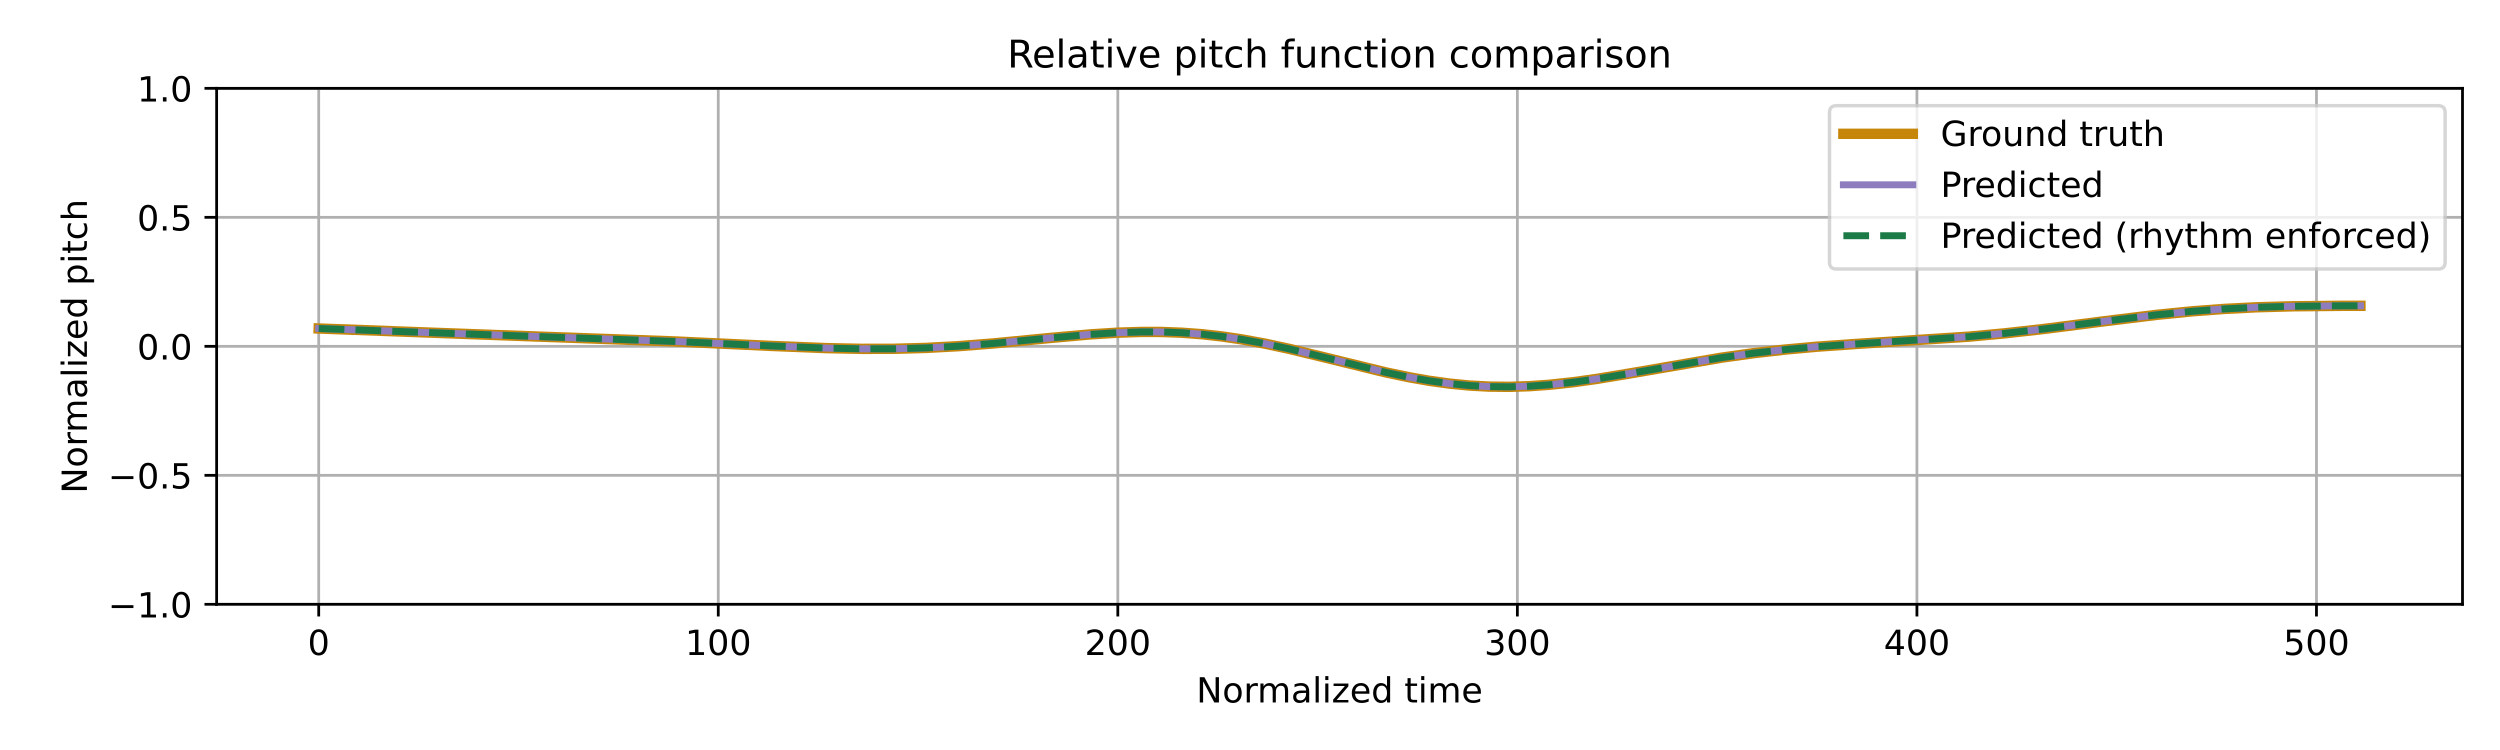
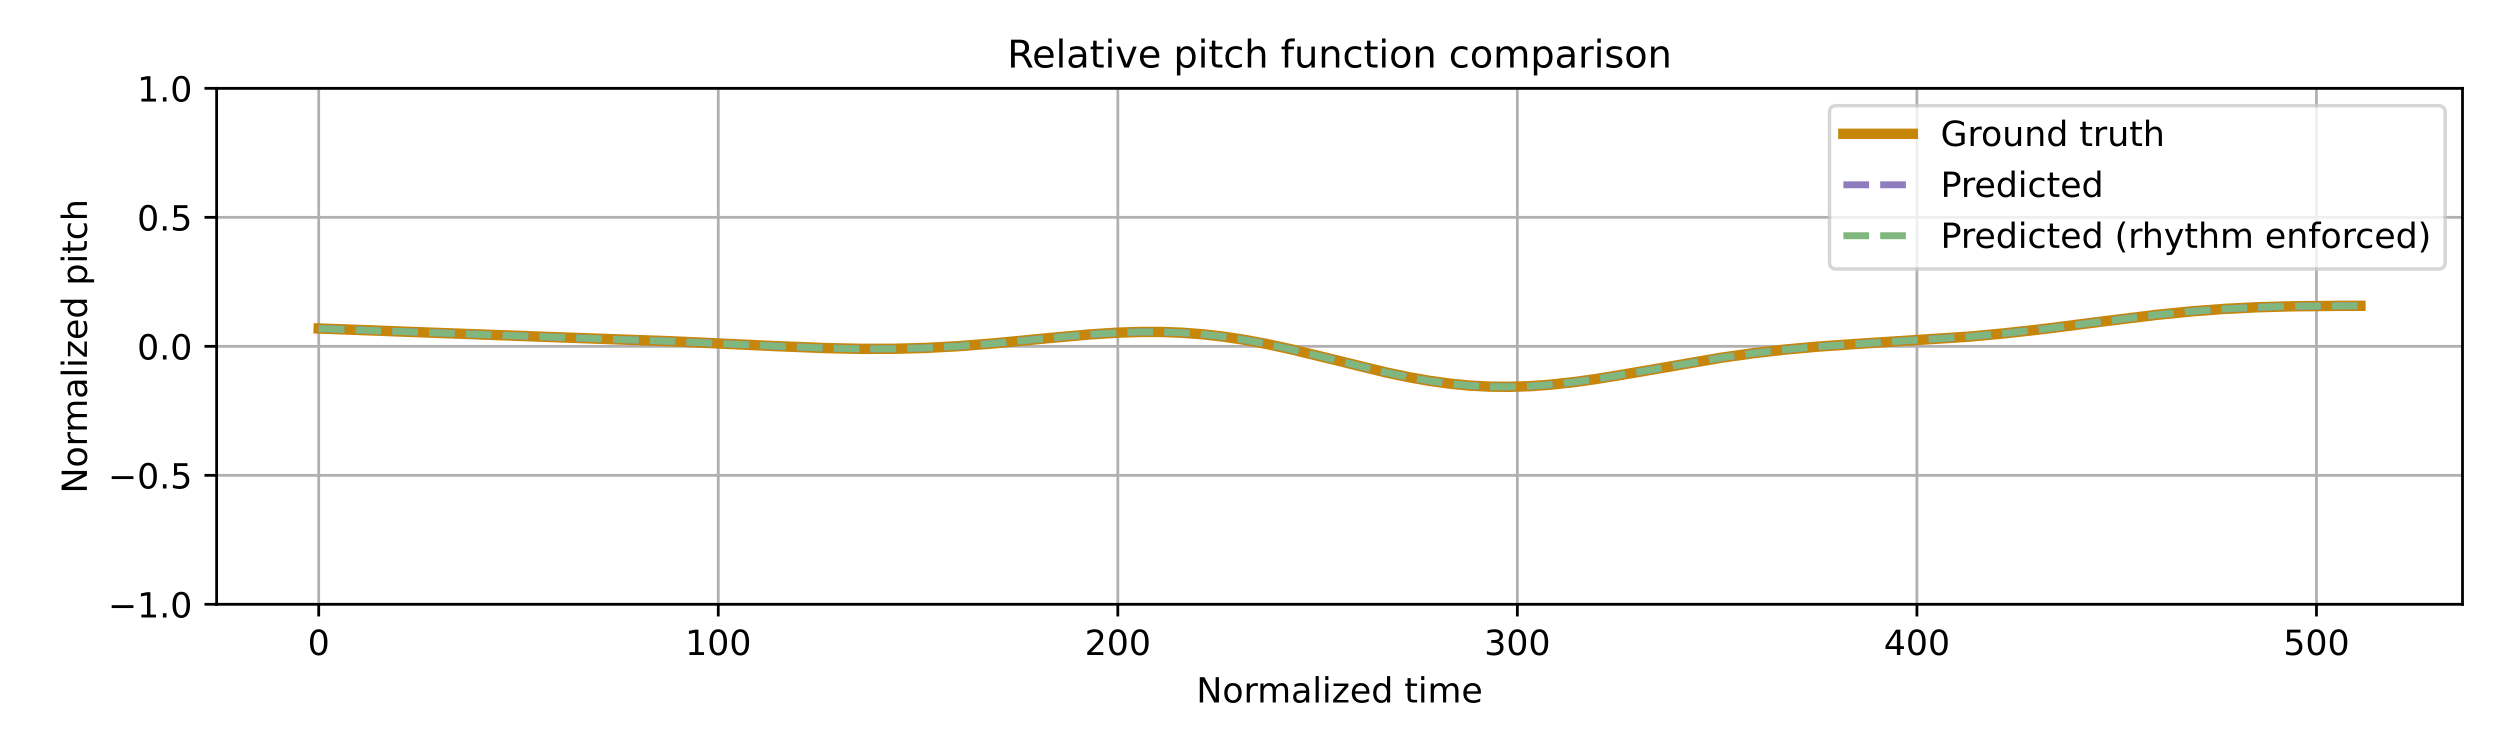
<svg xmlns="http://www.w3.org/2000/svg" xmlns:xlink="http://www.w3.org/1999/xlink" width="720pt" height="216pt" viewBox="0 0 720 216" version="1.1">
  <defs>
    <style type="text/css">*{stroke-linejoin: round; stroke-linecap: butt}</style>
  </defs>
  <g id="figure_1">
    <g id="patch_1">
      <path d="M 0 216  L 720 216  L 720 0  L 0 0  z " style="fill: #ffffff" />
    </g>
    <g id="axes_1">
      <g id="patch_2">
        <path d="M 62.39 174.04  L 709.2 174.04  L 709.2 25.44  L 62.39 25.44  z " style="fill: #ffffff" />
      </g>
      <g id="matplotlib.axis_1">
        <g id="xtick_1">
          <g id="line2d_1">
-             <path d="M 91.79 174.04  L 91.79 25.44  " clip-path="url(#pe4468c43d7)" style="fill: none; stroke: #b0b0b0; stroke-width: 0.8; stroke-linecap: square" />
+             <path d="M 91.79 174.04  L 91.79 25.44  " clip-path="url(#pd7d3f83e9a)" style="fill: none; stroke: #b0b0b0; stroke-width: 0.8; stroke-linecap: square" />
          </g>
          <g id="line2d_2">
            <defs>
-               <path id="m8e5c19c032" d="M 0 0  L 0 3.5  " style="stroke: #000000; stroke-width: 0.8" />
-             </defs>
-             <g>
-               <use xlink:href="#m8e5c19c032" x="91.79" y="174.04" style="stroke: #000000; stroke-width: 0.8" />
+               <path id="m47b7ec1a94" d="M 0 0  L 0 3.5  " style="stroke: #000000; stroke-width: 0.8" />
+             </defs>
+             <g>
+               <use xlink:href="#m47b7ec1a94" x="91.79" y="174.04" style="stroke: #000000; stroke-width: 0.8" />
            </g>
          </g>
          <g id="text_1">
            <g transform="translate(88.60921 188.6384) scale(0.1 -0.1)">
              <defs>
                <path id="DejaVuSans-30" d="M 2034 4250  Q 1547 4250 1301 3770  Q 1056 3291 1056 2328  Q 1056 1369 1301 889  Q 1547 409 2034 409  Q 2525 409 2770 889  Q 3016 1369 3016 2328  Q 3016 3291 2770 3770  Q 2525 4250 2034 4250  z M 2034 4750  Q 2819 4750 3233 4129  Q 3647 3509 3647 2328  Q 3647 1150 3233 529  Q 2819 -91 2034 -91  Q 1250 -91 836 529  Q 422 1150 422 2328  Q 422 3509 836 4129  Q 1250 4750 2034 4750  z " transform="scale(0.015625)" />
              </defs>
              <use xlink:href="#DejaVuSans-30" />
            </g>
          </g>
        </g>
        <g id="xtick_2">
          <g id="line2d_3">
-             <path d="M 206.861 174.04  L 206.861 25.44  " clip-path="url(#pe4468c43d7)" style="fill: none; stroke: #b0b0b0; stroke-width: 0.8; stroke-linecap: square" />
+             <path d="M 206.861 174.04  L 206.861 25.44  " clip-path="url(#pd7d3f83e9a)" style="fill: none; stroke: #b0b0b0; stroke-width: 0.8; stroke-linecap: square" />
          </g>
          <g id="line2d_4">
            <g>
-               <use xlink:href="#m8e5c19c032" x="206.861" y="174.04" style="stroke: #000000; stroke-width: 0.8" />
+               <use xlink:href="#m47b7ec1a94" x="206.861" y="174.04" style="stroke: #000000; stroke-width: 0.8" />
            </g>
          </g>
          <g id="text_2">
            <g transform="translate(197.317 188.6384) scale(0.1 -0.1)">
              <defs>
                <path id="DejaVuSans-31" d="M 794 531  L 1825 531  L 1825 4091  L 703 3866  L 703 4441  L 1819 4666  L 2450 4666  L 2450 531  L 3481 531  L 3481 0  L 794 0  L 794 531  z " transform="scale(0.015625)" />
              </defs>
              <use xlink:href="#DejaVuSans-31" />
              <use xlink:href="#DejaVuSans-30" transform="translate(63.62305 0)" />
              <use xlink:href="#DejaVuSans-30" transform="translate(127.2461 0)" />
            </g>
          </g>
        </g>
        <g id="xtick_3">
          <g id="line2d_5">
-             <path d="M 321.931 174.04  L 321.931 25.44  " clip-path="url(#pe4468c43d7)" style="fill: none; stroke: #b0b0b0; stroke-width: 0.8; stroke-linecap: square" />
+             <path d="M 321.931 174.04  L 321.931 25.44  " clip-path="url(#pd7d3f83e9a)" style="fill: none; stroke: #b0b0b0; stroke-width: 0.8; stroke-linecap: square" />
          </g>
          <g id="line2d_6">
            <g>
-               <use xlink:href="#m8e5c19c032" x="321.931" y="174.04" style="stroke: #000000; stroke-width: 0.8" />
+               <use xlink:href="#m47b7ec1a94" x="321.931" y="174.04" style="stroke: #000000; stroke-width: 0.8" />
            </g>
          </g>
          <g id="text_3">
            <g transform="translate(312.3872 188.6384) scale(0.1 -0.1)">
              <defs>
                <path id="DejaVuSans-32" d="M 1228 531  L 3431 531  L 3431 0  L 469 0  L 469 531  Q 828 903 1448 1529  Q 2069 2156 2228 2338  Q 2531 2678 2651 2914  Q 2772 3150 2772 3378  Q 2772 3750 2511 3984  Q 2250 4219 1831 4219  Q 1534 4219 1204 4116  Q 875 4013 500 3803  L 500 4441  Q 881 4594 1212 4672  Q 1544 4750 1819 4750  Q 2544 4750 2975 4387  Q 3406 4025 3406 3419  Q 3406 3131 3298 2873  Q 3191 2616 2906 2266  Q 2828 2175 2409 1742  Q 1991 1309 1228 531  z " transform="scale(0.015625)" />
              </defs>
              <use xlink:href="#DejaVuSans-32" />
              <use xlink:href="#DejaVuSans-30" transform="translate(63.62305 0)" />
              <use xlink:href="#DejaVuSans-30" transform="translate(127.2461 0)" />
            </g>
          </g>
        </g>
        <g id="xtick_4">
          <g id="line2d_7">
-             <path d="M 437.001 174.04  L 437.001 25.44  " clip-path="url(#pe4468c43d7)" style="fill: none; stroke: #b0b0b0; stroke-width: 0.8; stroke-linecap: square" />
+             <path d="M 437.001 174.04  L 437.001 25.44  " clip-path="url(#pd7d3f83e9a)" style="fill: none; stroke: #b0b0b0; stroke-width: 0.8; stroke-linecap: square" />
          </g>
          <g id="line2d_8">
            <g>
-               <use xlink:href="#m8e5c19c032" x="437.001" y="174.04" style="stroke: #000000; stroke-width: 0.8" />
+               <use xlink:href="#m47b7ec1a94" x="437.001" y="174.04" style="stroke: #000000; stroke-width: 0.8" />
            </g>
          </g>
          <g id="text_4">
            <g transform="translate(427.4575 188.6384) scale(0.1 -0.1)">
              <defs>
                <path id="DejaVuSans-33" d="M 2597 2516  Q 3050 2419 3304 2112  Q 3559 1806 3559 1356  Q 3559 666 3084 287  Q 2609 -91 1734 -91  Q 1441 -91 1130 -33  Q 819 25 488 141  L 488 750  Q 750 597 1062 519  Q 1375 441 1716 441  Q 2309 441 2620 675  Q 2931 909 2931 1356  Q 2931 1769 2642 2001  Q 2353 2234 1838 2234  L 1294 2234  L 1294 2753  L 1863 2753  Q 2328 2753 2575 2939  Q 2822 3125 2822 3475  Q 2822 3834 2567 4026  Q 2313 4219 1838 4219  Q 1578 4219 1281 4162  Q 984 4106 628 3988  L 628 4550  Q 988 4650 1302 4700  Q 1616 4750 1894 4750  Q 2613 4750 3031 4423  Q 3450 4097 3450 3541  Q 3450 3153 3228 2886  Q 3006 2619 2597 2516  z " transform="scale(0.015625)" />
              </defs>
              <use xlink:href="#DejaVuSans-33" />
              <use xlink:href="#DejaVuSans-30" transform="translate(63.62305 0)" />
              <use xlink:href="#DejaVuSans-30" transform="translate(127.2461 0)" />
            </g>
          </g>
        </g>
        <g id="xtick_5">
          <g id="line2d_9">
-             <path d="M 552.072 174.04  L 552.072 25.44  " clip-path="url(#pe4468c43d7)" style="fill: none; stroke: #b0b0b0; stroke-width: 0.8; stroke-linecap: square" />
+             <path d="M 552.072 174.04  L 552.072 25.44  " clip-path="url(#pd7d3f83e9a)" style="fill: none; stroke: #b0b0b0; stroke-width: 0.8; stroke-linecap: square" />
          </g>
          <g id="line2d_10">
            <g>
-               <use xlink:href="#m8e5c19c032" x="552.072" y="174.04" style="stroke: #000000; stroke-width: 0.8" />
+               <use xlink:href="#m47b7ec1a94" x="552.072" y="174.04" style="stroke: #000000; stroke-width: 0.8" />
            </g>
          </g>
          <g id="text_5">
            <g transform="translate(542.5278 188.6384) scale(0.1 -0.1)">
              <defs>
                <path id="DejaVuSans-34" d="M 2419 4116  L 825 1625  L 2419 1625  L 2419 4116  z M 2253 4666  L 3047 4666  L 3047 1625  L 3713 1625  L 3713 1100  L 3047 1100  L 3047 0  L 2419 0  L 2419 1100  L 313 1100  L 313 1709  L 2253 4666  z " transform="scale(0.015625)" />
              </defs>
              <use xlink:href="#DejaVuSans-34" />
              <use xlink:href="#DejaVuSans-30" transform="translate(63.62305 0)" />
              <use xlink:href="#DejaVuSans-30" transform="translate(127.2461 0)" />
            </g>
          </g>
        </g>
        <g id="xtick_6">
          <g id="line2d_11">
-             <path d="M 667.142 174.04  L 667.142 25.44  " clip-path="url(#pe4468c43d7)" style="fill: none; stroke: #b0b0b0; stroke-width: 0.8; stroke-linecap: square" />
+             <path d="M 667.142 174.04  L 667.142 25.44  " clip-path="url(#pd7d3f83e9a)" style="fill: none; stroke: #b0b0b0; stroke-width: 0.8; stroke-linecap: square" />
          </g>
          <g id="line2d_12">
            <g>
-               <use xlink:href="#m8e5c19c032" x="667.142" y="174.04" style="stroke: #000000; stroke-width: 0.8" />
+               <use xlink:href="#m47b7ec1a94" x="667.142" y="174.04" style="stroke: #000000; stroke-width: 0.8" />
            </g>
          </g>
          <g id="text_6">
            <g transform="translate(657.5981 188.6384) scale(0.1 -0.1)">
              <defs>
                <path id="DejaVuSans-35" d="M 691 4666  L 3169 4666  L 3169 4134  L 1269 4134  L 1269 2991  Q 1406 3038 1543 3061  Q 1681 3084 1819 3084  Q 2600 3084 3056 2656  Q 3513 2228 3513 1497  Q 3513 744 3044 326  Q 2575 -91 1722 -91  Q 1428 -91 1123 -41  Q 819 9 494 109  L 494 744  Q 775 591 1075 516  Q 1375 441 1709 441  Q 2250 441 2565 725  Q 2881 1009 2881 1497  Q 2881 1984 2565 2268  Q 2250 2553 1709 2553  Q 1456 2553 1204 2497  Q 953 2441 691 2322  L 691 4666  z " transform="scale(0.015625)" />
              </defs>
              <use xlink:href="#DejaVuSans-35" />
              <use xlink:href="#DejaVuSans-30" transform="translate(63.62305 0)" />
              <use xlink:href="#DejaVuSans-30" transform="translate(127.2461 0)" />
            </g>
          </g>
        </g>
        <g id="text_7">
          <g transform="translate(344.5544 202.3166) scale(0.1 -0.1)">
            <defs>
              <path id="DejaVuSans-4e" d="M 628 4666  L 1478 4666  L 3547 763  L 3547 4666  L 4159 4666  L 4159 0  L 3309 0  L 1241 3903  L 1241 0  L 628 0  L 628 4666  z " transform="scale(0.015625)" />
              <path id="DejaVuSans-6f" d="M 1959 3097  Q 1497 3097 1228 2736  Q 959 2375 959 1747  Q 959 1119 1226 758  Q 1494 397 1959 397  Q 2419 397 2687 759  Q 2956 1122 2956 1747  Q 2956 2369 2687 2733  Q 2419 3097 1959 3097  z M 1959 3584  Q 2709 3584 3137 3096  Q 3566 2609 3566 1747  Q 3566 888 3137 398  Q 2709 -91 1959 -91  Q 1206 -91 779 398  Q 353 888 353 1747  Q 353 2609 779 3096  Q 1206 3584 1959 3584  z " transform="scale(0.015625)" />
              <path id="DejaVuSans-72" d="M 2631 2963  Q 2534 3019 2420 3045  Q 2306 3072 2169 3072  Q 1681 3072 1420 2755  Q 1159 2438 1159 1844  L 1159 0  L 581 0  L 581 3500  L 1159 3500  L 1159 2956  Q 1341 3275 1631 3429  Q 1922 3584 2338 3584  Q 2397 3584 2469 3576  Q 2541 3569 2628 3553  L 2631 2963  z " transform="scale(0.015625)" />
              <path id="DejaVuSans-6d" d="M 3328 2828  Q 3544 3216 3844 3400  Q 4144 3584 4550 3584  Q 5097 3584 5394 3201  Q 5691 2819 5691 2113  L 5691 0  L 5113 0  L 5113 2094  Q 5113 2597 4934 2840  Q 4756 3084 4391 3084  Q 3944 3084 3684 2787  Q 3425 2491 3425 1978  L 3425 0  L 2847 0  L 2847 2094  Q 2847 2600 2669 2842  Q 2491 3084 2119 3084  Q 1678 3084 1418 2786  Q 1159 2488 1159 1978  L 1159 0  L 581 0  L 581 3500  L 1159 3500  L 1159 2956  Q 1356 3278 1631 3431  Q 1906 3584 2284 3584  Q 2666 3584 2933 3390  Q 3200 3197 3328 2828  z " transform="scale(0.015625)" />
              <path id="DejaVuSans-61" d="M 2194 1759  Q 1497 1759 1228 1600  Q 959 1441 959 1056  Q 959 750 1161 570  Q 1363 391 1709 391  Q 2188 391 2477 730  Q 2766 1069 2766 1631  L 2766 1759  L 2194 1759  z M 3341 1997  L 3341 0  L 2766 0  L 2766 531  Q 2569 213 2275 61  Q 1981 -91 1556 -91  Q 1019 -91 701 211  Q 384 513 384 1019  Q 384 1609 779 1909  Q 1175 2209 1959 2209  L 2766 2209  L 2766 2266  Q 2766 2663 2505 2880  Q 2244 3097 1772 3097  Q 1472 3097 1187 3025  Q 903 2953 641 2809  L 641 3341  Q 956 3463 1253 3523  Q 1550 3584 1831 3584  Q 2591 3584 2966 3190  Q 3341 2797 3341 1997  z " transform="scale(0.015625)" />
              <path id="DejaVuSans-6c" d="M 603 4863  L 1178 4863  L 1178 0  L 603 0  L 603 4863  z " transform="scale(0.015625)" />
              <path id="DejaVuSans-69" d="M 603 3500  L 1178 3500  L 1178 0  L 603 0  L 603 3500  z M 603 4863  L 1178 4863  L 1178 4134  L 603 4134  L 603 4863  z " transform="scale(0.015625)" />
              <path id="DejaVuSans-7a" d="M 353 3500  L 3084 3500  L 3084 2975  L 922 459  L 3084 459  L 3084 0  L 275 0  L 275 525  L 2438 3041  L 353 3041  L 353 3500  z " transform="scale(0.015625)" />
              <path id="DejaVuSans-65" d="M 3597 1894  L 3597 1613  L 953 1613  Q 991 1019 1311 708  Q 1631 397 2203 397  Q 2534 397 2845 478  Q 3156 559 3463 722  L 3463 178  Q 3153 47 2828 -22  Q 2503 -91 2169 -91  Q 1331 -91 842 396  Q 353 884 353 1716  Q 353 2575 817 3079  Q 1281 3584 2069 3584  Q 2775 3584 3186 3129  Q 3597 2675 3597 1894  z M 3022 2063  Q 3016 2534 2758 2815  Q 2500 3097 2075 3097  Q 1594 3097 1305 2825  Q 1016 2553 972 2059  L 3022 2063  z " transform="scale(0.015625)" />
              <path id="DejaVuSans-64" d="M 2906 2969  L 2906 4863  L 3481 4863  L 3481 0  L 2906 0  L 2906 525  Q 2725 213 2448 61  Q 2172 -91 1784 -91  Q 1150 -91 751 415  Q 353 922 353 1747  Q 353 2572 751 3078  Q 1150 3584 1784 3584  Q 2172 3584 2448 3432  Q 2725 3281 2906 2969  z M 947 1747  Q 947 1113 1208 752  Q 1469 391 1925 391  Q 2381 391 2643 752  Q 2906 1113 2906 1747  Q 2906 2381 2643 2742  Q 2381 3103 1925 3103  Q 1469 3103 1208 2742  Q 947 2381 947 1747  z " transform="scale(0.015625)" />
              <path id="DejaVuSans-20" transform="scale(0.015625)" />
              <path id="DejaVuSans-74" d="M 1172 4494  L 1172 3500  L 2356 3500  L 2356 3053  L 1172 3053  L 1172 1153  Q 1172 725 1289 603  Q 1406 481 1766 481  L 2356 481  L 2356 0  L 1766 0  Q 1100 0 847 248  Q 594 497 594 1153  L 594 3053  L 172 3053  L 172 3500  L 594 3500  L 594 4494  L 1172 4494  z " transform="scale(0.015625)" />
            </defs>
            <use xlink:href="#DejaVuSans-4e" />
            <use xlink:href="#DejaVuSans-6f" transform="translate(74.80469 0)" />
            <use xlink:href="#DejaVuSans-72" transform="translate(135.9863 0)" />
            <use xlink:href="#DejaVuSans-6d" transform="translate(175.3496 0)" />
            <use xlink:href="#DejaVuSans-61" transform="translate(272.7617 0)" />
            <use xlink:href="#DejaVuSans-6c" transform="translate(334.041 0)" />
            <use xlink:href="#DejaVuSans-69" transform="translate(361.8242 0)" />
            <use xlink:href="#DejaVuSans-7a" transform="translate(389.6074 0)" />
            <use xlink:href="#DejaVuSans-65" transform="translate(442.0977 0)" />
            <use xlink:href="#DejaVuSans-64" transform="translate(503.6211 0)" />
            <use xlink:href="#DejaVuSans-20" transform="translate(567.0977 0)" />
            <use xlink:href="#DejaVuSans-74" transform="translate(598.8848 0)" />
            <use xlink:href="#DejaVuSans-69" transform="translate(638.0938 0)" />
            <use xlink:href="#DejaVuSans-6d" transform="translate(665.877 0)" />
            <use xlink:href="#DejaVuSans-65" transform="translate(763.2891 0)" />
          </g>
        </g>
      </g>
      <g id="matplotlib.axis_2">
        <g id="ytick_1">
          <g id="line2d_13">
-             <path d="M 62.39 174.04  L 709.2 174.04  " clip-path="url(#pe4468c43d7)" style="fill: none; stroke: #b0b0b0; stroke-width: 0.8; stroke-linecap: square" />
+             <path d="M 62.39 174.04  L 709.2 174.04  " clip-path="url(#pd7d3f83e9a)" style="fill: none; stroke: #b0b0b0; stroke-width: 0.8; stroke-linecap: square" />
          </g>
          <g id="line2d_14">
            <defs>
-               <path id="m113a8fe18e" d="M 0 0  L -3.5 0  " style="stroke: #000000; stroke-width: 0.8" />
-             </defs>
-             <g>
-               <use xlink:href="#m113a8fe18e" x="62.39" y="174.04" style="stroke: #000000; stroke-width: 0.8" />
+               <path id="m1296cafa00" d="M 0 0  L -3.5 0  " style="stroke: #000000; stroke-width: 0.8" />
+             </defs>
+             <g>
+               <use xlink:href="#m1296cafa00" x="62.39" y="174.04" style="stroke: #000000; stroke-width: 0.8" />
            </g>
          </g>
          <g id="text_8">
            <g transform="translate(31.10719 177.8392) scale(0.1 -0.1)">
              <defs>
                <path id="DejaVuSans-2212" d="M 678 2272  L 4684 2272  L 4684 1741  L 678 1741  L 678 2272  z " transform="scale(0.015625)" />
                <path id="DejaVuSans-2e" d="M 684 794  L 1344 794  L 1344 0  L 684 0  L 684 794  z " transform="scale(0.015625)" />
              </defs>
              <use xlink:href="#DejaVuSans-2212" />
              <use xlink:href="#DejaVuSans-31" transform="translate(83.78906 0)" />
              <use xlink:href="#DejaVuSans-2e" transform="translate(147.4121 0)" />
              <use xlink:href="#DejaVuSans-30" transform="translate(179.1992 0)" />
            </g>
          </g>
        </g>
        <g id="ytick_2">
          <g id="line2d_15">
-             <path d="M 62.39 136.89  L 709.2 136.89  " clip-path="url(#pe4468c43d7)" style="fill: none; stroke: #b0b0b0; stroke-width: 0.8; stroke-linecap: square" />
+             <path d="M 62.39 136.89  L 709.2 136.89  " clip-path="url(#pd7d3f83e9a)" style="fill: none; stroke: #b0b0b0; stroke-width: 0.8; stroke-linecap: square" />
          </g>
          <g id="line2d_16">
            <g>
-               <use xlink:href="#m113a8fe18e" x="62.39" y="136.89" style="stroke: #000000; stroke-width: 0.8" />
+               <use xlink:href="#m1296cafa00" x="62.39" y="136.89" style="stroke: #000000; stroke-width: 0.8" />
            </g>
          </g>
          <g id="text_9">
            <g transform="translate(31.10719 140.6892) scale(0.1 -0.1)">
              <use xlink:href="#DejaVuSans-2212" />
              <use xlink:href="#DejaVuSans-30" transform="translate(83.78906 0)" />
              <use xlink:href="#DejaVuSans-2e" transform="translate(147.4121 0)" />
              <use xlink:href="#DejaVuSans-35" transform="translate(179.1992 0)" />
            </g>
          </g>
        </g>
        <g id="ytick_3">
          <g id="line2d_17">
-             <path d="M 62.39 99.74  L 709.2 99.74  " clip-path="url(#pe4468c43d7)" style="fill: none; stroke: #b0b0b0; stroke-width: 0.8; stroke-linecap: square" />
+             <path d="M 62.39 99.74  L 709.2 99.74  " clip-path="url(#pd7d3f83e9a)" style="fill: none; stroke: #b0b0b0; stroke-width: 0.8; stroke-linecap: square" />
          </g>
          <g id="line2d_18">
            <g>
-               <use xlink:href="#m113a8fe18e" x="62.39" y="99.74" style="stroke: #000000; stroke-width: 0.8" />
+               <use xlink:href="#m1296cafa00" x="62.39" y="99.74" style="stroke: #000000; stroke-width: 0.8" />
            </g>
          </g>
          <g id="text_10">
            <g transform="translate(39.48687 103.5392) scale(0.1 -0.1)">
              <use xlink:href="#DejaVuSans-30" />
              <use xlink:href="#DejaVuSans-2e" transform="translate(63.62305 0)" />
              <use xlink:href="#DejaVuSans-30" transform="translate(95.41016 0)" />
            </g>
          </g>
        </g>
        <g id="ytick_4">
          <g id="line2d_19">
-             <path d="M 62.39 62.59  L 709.2 62.59  " clip-path="url(#pe4468c43d7)" style="fill: none; stroke: #b0b0b0; stroke-width: 0.8; stroke-linecap: square" />
+             <path d="M 62.39 62.59  L 709.2 62.59  " clip-path="url(#pd7d3f83e9a)" style="fill: none; stroke: #b0b0b0; stroke-width: 0.8; stroke-linecap: square" />
          </g>
          <g id="line2d_20">
            <g>
-               <use xlink:href="#m113a8fe18e" x="62.39" y="62.59" style="stroke: #000000; stroke-width: 0.8" />
+               <use xlink:href="#m1296cafa00" x="62.39" y="62.59" style="stroke: #000000; stroke-width: 0.8" />
            </g>
          </g>
          <g id="text_11">
            <g transform="translate(39.48687 66.38922) scale(0.1 -0.1)">
              <use xlink:href="#DejaVuSans-30" />
              <use xlink:href="#DejaVuSans-2e" transform="translate(63.62305 0)" />
              <use xlink:href="#DejaVuSans-35" transform="translate(95.41016 0)" />
            </g>
          </g>
        </g>
        <g id="ytick_5">
          <g id="line2d_21">
-             <path d="M 62.39 25.44  L 709.2 25.44  " clip-path="url(#pe4468c43d7)" style="fill: none; stroke: #b0b0b0; stroke-width: 0.8; stroke-linecap: square" />
+             <path d="M 62.39 25.44  L 709.2 25.44  " clip-path="url(#pd7d3f83e9a)" style="fill: none; stroke: #b0b0b0; stroke-width: 0.8; stroke-linecap: square" />
          </g>
          <g id="line2d_22">
            <g>
-               <use xlink:href="#m113a8fe18e" x="62.39" y="25.44" style="stroke: #000000; stroke-width: 0.8" />
+               <use xlink:href="#m1296cafa00" x="62.39" y="25.44" style="stroke: #000000; stroke-width: 0.8" />
            </g>
          </g>
          <g id="text_12">
            <g transform="translate(39.48687 29.23922) scale(0.1 -0.1)">
              <use xlink:href="#DejaVuSans-31" />
              <use xlink:href="#DejaVuSans-2e" transform="translate(63.62305 0)" />
              <use xlink:href="#DejaVuSans-30" transform="translate(95.41016 0)" />
            </g>
          </g>
        </g>
        <g id="text_13">
          <g transform="translate(25.0275 142.1259) rotate(-90) scale(0.1 -0.1)">
            <defs>
              <path id="DejaVuSans-70" d="M 1159 525  L 1159 -1331  L 581 -1331  L 581 3500  L 1159 3500  L 1159 2969  Q 1341 3281 1617 3432  Q 1894 3584 2278 3584  Q 2916 3584 3314 3078  Q 3713 2572 3713 1747  Q 3713 922 3314 415  Q 2916 -91 2278 -91  Q 1894 -91 1617 61  Q 1341 213 1159 525  z M 3116 1747  Q 3116 2381 2855 2742  Q 2594 3103 2138 3103  Q 1681 3103 1420 2742  Q 1159 2381 1159 1747  Q 1159 1113 1420 752  Q 1681 391 2138 391  Q 2594 391 2855 752  Q 3116 1113 3116 1747  z " transform="scale(0.015625)" />
              <path id="DejaVuSans-63" d="M 3122 3366  L 3122 2828  Q 2878 2963 2633 3030  Q 2388 3097 2138 3097  Q 1578 3097 1268 2742  Q 959 2388 959 1747  Q 959 1106 1268 751  Q 1578 397 2138 397  Q 2388 397 2633 464  Q 2878 531 3122 666  L 3122 134  Q 2881 22 2623 -34  Q 2366 -91 2075 -91  Q 1284 -91 818 406  Q 353 903 353 1747  Q 353 2603 823 3093  Q 1294 3584 2113 3584  Q 2378 3584 2631 3529  Q 2884 3475 3122 3366  z " transform="scale(0.015625)" />
              <path id="DejaVuSans-68" d="M 3513 2113  L 3513 0  L 2938 0  L 2938 2094  Q 2938 2591 2744 2837  Q 2550 3084 2163 3084  Q 1697 3084 1428 2787  Q 1159 2491 1159 1978  L 1159 0  L 581 0  L 581 4863  L 1159 4863  L 1159 2956  Q 1366 3272 1645 3428  Q 1925 3584 2291 3584  Q 2894 3584 3203 3211  Q 3513 2838 3513 2113  z " transform="scale(0.015625)" />
            </defs>
            <use xlink:href="#DejaVuSans-4e" />
            <use xlink:href="#DejaVuSans-6f" transform="translate(74.80469 0)" />
            <use xlink:href="#DejaVuSans-72" transform="translate(135.9863 0)" />
            <use xlink:href="#DejaVuSans-6d" transform="translate(175.3496 0)" />
            <use xlink:href="#DejaVuSans-61" transform="translate(272.7617 0)" />
            <use xlink:href="#DejaVuSans-6c" transform="translate(334.041 0)" />
            <use xlink:href="#DejaVuSans-69" transform="translate(361.8242 0)" />
            <use xlink:href="#DejaVuSans-7a" transform="translate(389.6074 0)" />
            <use xlink:href="#DejaVuSans-65" transform="translate(442.0977 0)" />
            <use xlink:href="#DejaVuSans-64" transform="translate(503.6211 0)" />
            <use xlink:href="#DejaVuSans-20" transform="translate(567.0977 0)" />
            <use xlink:href="#DejaVuSans-70" transform="translate(598.8848 0)" />
            <use xlink:href="#DejaVuSans-69" transform="translate(662.3613 0)" />
            <use xlink:href="#DejaVuSans-74" transform="translate(690.1445 0)" />
            <use xlink:href="#DejaVuSans-63" transform="translate(729.3535 0)" />
            <use xlink:href="#DejaVuSans-68" transform="translate(784.334 0)" />
          </g>
        </g>
      </g>
      <g id="line2d_23">
-         <path d="M 91.79 94.606  L 117.106 95.544  L 155.079 96.934  L 194.203 98.327  L 221.82 99.612  L 237.93 100.255  L 248.286 100.467  L 257.492 100.45  L 266.697 100.199  L 275.903 99.707  L 286.259 98.897  L 302.369 97.342  L 313.876 96.314  L 321.931 95.807  L 328.835 95.592  L 334.589 95.607  L 340.342 95.821  L 346.096 96.246  L 351.849 96.887  L 357.603 97.737  L 364.507 99.006  L 371.411 100.5  L 380.617 102.725  L 399.028 107.23  L 405.932 108.671  L 411.686 109.679  L 417.439 110.475  L 423.193 111.035  L 428.946 111.346  L 434.7 111.406  L 440.453 111.224  L 446.207 110.817  L 453.111 110.073  L 460.015 109.104  L 469.221 107.581  L 495.687 103.024  L 504.893 101.733  L 514.098 100.678  L 523.304 99.846  L 534.811 99.042  L 567.031 96.956  L 577.387 96  L 588.894 94.71  L 606.155 92.505  L 621.114 90.676  L 631.47 89.646  L 640.676 88.96  L 649.881 88.499  L 660.238 88.212  L 674.046 88.079  L 679.8 88.066  L 679.8 88.066  " clip-path="url(#pe4468c43d7)" style="fill: none; stroke: #c5860a; stroke-width: 3; stroke-linecap: square" />
+         <path d="M 91.79 94.606  L 117.106 95.544  L 155.079 96.934  L 194.203 98.327  L 221.82 99.612  L 237.93 100.255  L 248.286 100.467  L 257.492 100.45  L 266.697 100.199  L 275.903 99.707  L 286.259 98.897  L 302.369 97.342  L 313.876 96.314  L 321.931 95.807  L 328.835 95.592  L 334.589 95.607  L 340.342 95.821  L 346.096 96.246  L 351.849 96.887  L 357.603 97.737  L 364.507 99.006  L 371.411 100.5  L 380.617 102.725  L 399.028 107.23  L 405.932 108.671  L 411.686 109.679  L 417.439 110.475  L 423.193 111.035  L 428.946 111.346  L 434.7 111.406  L 440.453 111.224  L 446.207 110.817  L 453.111 110.073  L 460.015 109.104  L 469.221 107.581  L 495.687 103.024  L 504.893 101.733  L 514.098 100.678  L 523.304 99.846  L 534.811 99.042  L 567.031 96.956  L 577.387 96  L 588.894 94.71  L 606.155 92.505  L 621.114 90.676  L 631.47 89.646  L 640.676 88.96  L 649.881 88.499  L 660.238 88.212  L 674.046 88.079  L 679.8 88.066  L 679.8 88.066  " clip-path="url(#pd7d3f83e9a)" style="fill: none; stroke: #c5860a; stroke-width: 3; stroke-linecap: square" />
      </g>
      <g id="line2d_24">
-         <path d="M 91.79 94.606  L 117.106 95.544  L 155.079 96.934  L 194.203 98.327  L 221.82 99.612  L 237.93 100.255  L 248.286 100.467  L 257.492 100.45  L 266.697 100.199  L 275.903 99.707  L 286.259 98.897  L 302.369 97.342  L 313.876 96.314  L 321.931 95.807  L 328.835 95.592  L 334.589 95.607  L 340.342 95.821  L 346.096 96.246  L 351.849 96.887  L 357.603 97.737  L 364.507 99.006  L 371.411 100.5  L 380.617 102.725  L 399.028 107.23  L 405.932 108.671  L 411.686 109.679  L 417.439 110.475  L 423.193 111.035  L 428.946 111.346  L 434.7 111.406  L 440.453 111.224  L 446.207 110.817  L 453.111 110.073  L 460.015 109.104  L 469.221 107.581  L 495.687 103.024  L 504.893 101.733  L 514.098 100.678  L 523.304 99.846  L 534.811 99.042  L 567.031 96.956  L 577.387 96  L 588.894 94.71  L 606.155 92.505  L 621.114 90.676  L 631.47 89.646  L 640.676 88.96  L 649.881 88.499  L 660.238 88.212  L 674.046 88.079  L 679.8 88.066  L 679.8 88.066  " clip-path="url(#pe4468c43d7)" style="fill: none; stroke: #8e7dbe; stroke-width: 2; stroke-linecap: square" />
+         <path d="M 91.79 94.606  L 117.106 95.544  L 155.079 96.934  L 194.203 98.327  L 221.82 99.612  L 237.93 100.255  L 248.286 100.467  L 257.492 100.45  L 266.697 100.199  L 275.903 99.707  L 286.259 98.897  L 302.369 97.342  L 313.876 96.314  L 321.931 95.807  L 328.835 95.592  L 334.589 95.607  L 340.342 95.821  L 346.096 96.246  L 351.849 96.887  L 357.603 97.737  L 364.507 99.006  L 371.411 100.5  L 380.617 102.725  L 399.028 107.23  L 405.932 108.671  L 411.686 109.679  L 417.439 110.475  L 423.193 111.035  L 428.946 111.346  L 434.7 111.406  L 440.453 111.224  L 446.207 110.817  L 453.111 110.073  L 460.015 109.104  L 469.221 107.581  L 495.687 103.024  L 504.893 101.733  L 514.098 100.678  L 523.304 99.846  L 534.811 99.042  L 567.031 96.956  L 577.387 96  L 588.894 94.71  L 606.155 92.505  L 621.114 90.676  L 631.47 89.646  L 640.676 88.96  L 649.881 88.499  L 660.238 88.212  L 674.046 88.079  L 679.8 88.066  L 679.8 88.066  " clip-path="url(#pd7d3f83e9a)" style="fill: none; stroke-dasharray: 7.4,3.2; stroke-dashoffset: 0; stroke: #8e7dbe; stroke-width: 2" />
      </g>
      <g id="line2d_25">
-         <path d="M 91.79 94.606  L 117.106 95.544  L 155.079 96.934  L 194.203 98.327  L 221.82 99.612  L 237.93 100.255  L 248.286 100.467  L 257.492 100.45  L 266.697 100.199  L 275.903 99.707  L 286.259 98.897  L 302.369 97.342  L 313.876 96.314  L 321.931 95.807  L 328.835 95.592  L 334.589 95.607  L 340.342 95.821  L 346.096 96.246  L 351.849 96.887  L 357.603 97.737  L 364.507 99.006  L 371.411 100.5  L 380.617 102.725  L 399.028 107.23  L 405.932 108.671  L 411.686 109.679  L 417.439 110.475  L 423.193 111.035  L 428.946 111.346  L 434.7 111.406  L 440.453 111.224  L 446.207 110.817  L 453.111 110.073  L 460.015 109.104  L 469.221 107.581  L 495.687 103.024  L 504.893 101.733  L 514.098 100.678  L 523.304 99.846  L 534.811 99.042  L 567.031 96.956  L 577.387 96  L 588.894 94.71  L 606.155 92.505  L 621.114 90.676  L 631.47 89.646  L 640.676 88.96  L 649.881 88.499  L 660.238 88.212  L 674.046 88.079  L 679.8 88.066  L 679.8 88.066  " clip-path="url(#pe4468c43d7)" style="fill: none; stroke-dasharray: 7.4,3.2; stroke-dashoffset: 0; stroke: #1b7a46; stroke-width: 2" />
+         <path d="M 91.79 94.606  L 117.106 95.544  L 155.079 96.934  L 194.203 98.327  L 221.82 99.612  L 237.93 100.255  L 248.286 100.467  L 257.492 100.45  L 266.697 100.199  L 275.903 99.707  L 286.259 98.897  L 302.369 97.342  L 313.876 96.314  L 321.931 95.807  L 328.835 95.592  L 334.589 95.607  L 340.342 95.821  L 346.096 96.246  L 351.849 96.887  L 357.603 97.737  L 364.507 99.006  L 371.411 100.5  L 380.617 102.725  L 399.028 107.23  L 405.932 108.671  L 411.686 109.679  L 417.439 110.475  L 423.193 111.035  L 428.946 111.346  L 434.7 111.406  L 440.453 111.224  L 446.207 110.817  L 453.111 110.073  L 460.015 109.104  L 469.221 107.581  L 495.687 103.024  L 504.893 101.733  L 514.098 100.678  L 523.304 99.846  L 534.811 99.042  L 567.031 96.956  L 577.387 96  L 588.894 94.71  L 606.155 92.505  L 621.114 90.676  L 631.47 89.646  L 640.676 88.96  L 649.881 88.499  L 660.238 88.212  L 674.046 88.079  L 679.8 88.066  L 679.8 88.066  " clip-path="url(#pd7d3f83e9a)" style="fill: none; stroke-dasharray: 7.4,3.2; stroke-dashoffset: 0; stroke: #7fb77e; stroke-width: 2" />
      </g>
      <g id="patch_3">
        <path d="M 62.39 174.04  L 62.39 25.44  " style="fill: none; stroke: #000000; stroke-width: 0.8; stroke-linejoin: miter; stroke-linecap: square" />
      </g>
      <g id="patch_4">
        <path d="M 709.2 174.04  L 709.2 25.44  " style="fill: none; stroke: #000000; stroke-width: 0.8; stroke-linejoin: miter; stroke-linecap: square" />
      </g>
      <g id="patch_5">
        <path d="M 62.39 174.04  L 709.2 174.04  " style="fill: none; stroke: #000000; stroke-width: 0.8; stroke-linejoin: miter; stroke-linecap: square" />
      </g>
      <g id="patch_6">
        <path d="M 62.39 25.44  L 709.2 25.44  " style="fill: none; stroke: #000000; stroke-width: 0.8; stroke-linejoin: miter; stroke-linecap: square" />
      </g>
      <g id="text_14">
        <g transform="translate(290.1045 19.44) scale(0.11 -0.11)">
          <defs>
            <path id="DejaVuSans-52" d="M 2841 2188  Q 3044 2119 3236 1894  Q 3428 1669 3622 1275  L 4263 0  L 3584 0  L 2988 1197  Q 2756 1666 2539 1819  Q 2322 1972 1947 1972  L 1259 1972  L 1259 0  L 628 0  L 628 4666  L 2053 4666  Q 2853 4666 3247 4331  Q 3641 3997 3641 3322  Q 3641 2881 3436 2590  Q 3231 2300 2841 2188  z M 1259 4147  L 1259 2491  L 2053 2491  Q 2509 2491 2742 2702  Q 2975 2913 2975 3322  Q 2975 3731 2742 3939  Q 2509 4147 2053 4147  L 1259 4147  z " transform="scale(0.015625)" />
            <path id="DejaVuSans-76" d="M 191 3500  L 800 3500  L 1894 563  L 2988 3500  L 3597 3500  L 2284 0  L 1503 0  L 191 3500  z " transform="scale(0.015625)" />
            <path id="DejaVuSans-66" d="M 2375 4863  L 2375 4384  L 1825 4384  Q 1516 4384 1395 4259  Q 1275 4134 1275 3809  L 1275 3500  L 2222 3500  L 2222 3053  L 1275 3053  L 1275 0  L 697 0  L 697 3053  L 147 3053  L 147 3500  L 697 3500  L 697 3744  Q 697 4328 969 4595  Q 1241 4863 1831 4863  L 2375 4863  z " transform="scale(0.015625)" />
            <path id="DejaVuSans-75" d="M 544 1381  L 544 3500  L 1119 3500  L 1119 1403  Q 1119 906 1312 657  Q 1506 409 1894 409  Q 2359 409 2629 706  Q 2900 1003 2900 1516  L 2900 3500  L 3475 3500  L 3475 0  L 2900 0  L 2900 538  Q 2691 219 2414 64  Q 2138 -91 1772 -91  Q 1169 -91 856 284  Q 544 659 544 1381  z M 1991 3584  L 1991 3584  z " transform="scale(0.015625)" />
            <path id="DejaVuSans-6e" d="M 3513 2113  L 3513 0  L 2938 0  L 2938 2094  Q 2938 2591 2744 2837  Q 2550 3084 2163 3084  Q 1697 3084 1428 2787  Q 1159 2491 1159 1978  L 1159 0  L 581 0  L 581 3500  L 1159 3500  L 1159 2956  Q 1366 3272 1645 3428  Q 1925 3584 2291 3584  Q 2894 3584 3203 3211  Q 3513 2838 3513 2113  z " transform="scale(0.015625)" />
            <path id="DejaVuSans-73" d="M 2834 3397  L 2834 2853  Q 2591 2978 2328 3040  Q 2066 3103 1784 3103  Q 1356 3103 1142 2972  Q 928 2841 928 2578  Q 928 2378 1081 2264  Q 1234 2150 1697 2047  L 1894 2003  Q 2506 1872 2764 1633  Q 3022 1394 3022 966  Q 3022 478 2636 193  Q 2250 -91 1575 -91  Q 1294 -91 989 -36  Q 684 19 347 128  L 347 722  Q 666 556 975 473  Q 1284 391 1588 391  Q 1994 391 2212 530  Q 2431 669 2431 922  Q 2431 1156 2273 1281  Q 2116 1406 1581 1522  L 1381 1569  Q 847 1681 609 1914  Q 372 2147 372 2553  Q 372 3047 722 3315  Q 1072 3584 1716 3584  Q 2034 3584 2315 3537  Q 2597 3491 2834 3397  z " transform="scale(0.015625)" />
          </defs>
          <use xlink:href="#DejaVuSans-52" />
          <use xlink:href="#DejaVuSans-65" transform="translate(64.98242 0)" />
          <use xlink:href="#DejaVuSans-6c" transform="translate(126.5059 0)" />
          <use xlink:href="#DejaVuSans-61" transform="translate(154.2891 0)" />
          <use xlink:href="#DejaVuSans-74" transform="translate(215.5684 0)" />
          <use xlink:href="#DejaVuSans-69" transform="translate(254.7773 0)" />
          <use xlink:href="#DejaVuSans-76" transform="translate(282.5605 0)" />
          <use xlink:href="#DejaVuSans-65" transform="translate(341.7402 0)" />
          <use xlink:href="#DejaVuSans-20" transform="translate(403.2637 0)" />
          <use xlink:href="#DejaVuSans-70" transform="translate(435.0508 0)" />
          <use xlink:href="#DejaVuSans-69" transform="translate(498.5273 0)" />
          <use xlink:href="#DejaVuSans-74" transform="translate(526.3105 0)" />
          <use xlink:href="#DejaVuSans-63" transform="translate(565.5195 0)" />
          <use xlink:href="#DejaVuSans-68" transform="translate(620.5 0)" />
          <use xlink:href="#DejaVuSans-20" transform="translate(683.8789 0)" />
          <use xlink:href="#DejaVuSans-66" transform="translate(715.666 0)" />
          <use xlink:href="#DejaVuSans-75" transform="translate(750.8711 0)" />
          <use xlink:href="#DejaVuSans-6e" transform="translate(814.25 0)" />
          <use xlink:href="#DejaVuSans-63" transform="translate(877.6289 0)" />
          <use xlink:href="#DejaVuSans-74" transform="translate(932.6094 0)" />
          <use xlink:href="#DejaVuSans-69" transform="translate(971.8184 0)" />
          <use xlink:href="#DejaVuSans-6f" transform="translate(999.6016 0)" />
          <use xlink:href="#DejaVuSans-6e" transform="translate(1060.783 0)" />
          <use xlink:href="#DejaVuSans-20" transform="translate(1124.162 0)" />
          <use xlink:href="#DejaVuSans-63" transform="translate(1155.949 0)" />
          <use xlink:href="#DejaVuSans-6f" transform="translate(1210.93 0)" />
          <use xlink:href="#DejaVuSans-6d" transform="translate(1272.111 0)" />
          <use xlink:href="#DejaVuSans-70" transform="translate(1369.523 0)" />
          <use xlink:href="#DejaVuSans-61" transform="translate(1433 0)" />
          <use xlink:href="#DejaVuSans-72" transform="translate(1494.279 0)" />
          <use xlink:href="#DejaVuSans-69" transform="translate(1535.393 0)" />
          <use xlink:href="#DejaVuSans-73" transform="translate(1563.176 0)" />
          <use xlink:href="#DejaVuSans-6f" transform="translate(1615.275 0)" />
          <use xlink:href="#DejaVuSans-6e" transform="translate(1676.457 0)" />
        </g>
      </g>
      <g id="legend_1">
        <g id="patch_7">
          <path d="M 528.894 77.474  L 702.2 77.474  Q 704.2 77.474 704.2 75.474  L 704.2 32.44  Q 704.2 30.44 702.2 30.44  L 528.894 30.44  Q 526.894 30.44 526.894 32.44  L 526.894 75.474  Q 526.894 77.474 528.894 77.474  z " style="fill: #ffffff; opacity: 0.8; stroke: #cccccc; stroke-linejoin: miter" />
        </g>
        <g id="line2d_26">
          <path d="M 530.894 38.538  L 540.894 38.538  L 550.894 38.538  " style="fill: none; stroke: #c5860a; stroke-width: 3; stroke-linecap: square" />
        </g>
        <g id="text_15">
          <g transform="translate(558.8937 42.03844) scale(0.1 -0.1)">
            <defs>
              <path id="DejaVuSans-47" d="M 3809 666  L 3809 1919  L 2778 1919  L 2778 2438  L 4434 2438  L 4434 434  Q 4069 175 3628 42  Q 3188 -91 2688 -91  Q 1594 -91 976 548  Q 359 1188 359 2328  Q 359 3472 976 4111  Q 1594 4750 2688 4750  Q 3144 4750 3555 4637  Q 3966 4525 4313 4306  L 4313 3634  Q 3963 3931 3569 4081  Q 3175 4231 2741 4231  Q 1884 4231 1454 3753  Q 1025 3275 1025 2328  Q 1025 1384 1454 906  Q 1884 428 2741 428  Q 3075 428 3337 486  Q 3600 544 3809 666  z " transform="scale(0.015625)" />
            </defs>
            <use xlink:href="#DejaVuSans-47" />
            <use xlink:href="#DejaVuSans-72" transform="translate(77.49023 0)" />
            <use xlink:href="#DejaVuSans-6f" transform="translate(116.3535 0)" />
            <use xlink:href="#DejaVuSans-75" transform="translate(177.5352 0)" />
            <use xlink:href="#DejaVuSans-6e" transform="translate(240.9141 0)" />
            <use xlink:href="#DejaVuSans-64" transform="translate(304.293 0)" />
            <use xlink:href="#DejaVuSans-20" transform="translate(367.7695 0)" />
            <use xlink:href="#DejaVuSans-74" transform="translate(399.5566 0)" />
            <use xlink:href="#DejaVuSans-72" transform="translate(438.7656 0)" />
            <use xlink:href="#DejaVuSans-75" transform="translate(479.8789 0)" />
            <use xlink:href="#DejaVuSans-74" transform="translate(543.2578 0)" />
            <use xlink:href="#DejaVuSans-68" transform="translate(582.4668 0)" />
          </g>
        </g>
        <g id="line2d_27">
-           <path d="M 530.894 53.217  L 540.894 53.217  L 550.894 53.217  " style="fill: none; stroke: #8e7dbe; stroke-width: 2; stroke-linecap: square" />
+           <path d="M 530.894 53.217  L 540.894 53.217  L 550.894 53.217  " style="fill: none; stroke-dasharray: 7.4,3.2; stroke-dashoffset: 0; stroke: #8e7dbe; stroke-width: 2" />
        </g>
        <g id="text_16">
          <g transform="translate(558.8937 56.71656) scale(0.1 -0.1)">
            <defs>
              <path id="DejaVuSans-50" d="M 1259 4147  L 1259 2394  L 2053 2394  Q 2494 2394 2734 2622  Q 2975 2850 2975 3272  Q 2975 3691 2734 3919  Q 2494 4147 2053 4147  L 1259 4147  z M 628 4666  L 2053 4666  Q 2838 4666 3239 4311  Q 3641 3956 3641 3272  Q 3641 2581 3239 2228  Q 2838 1875 2053 1875  L 1259 1875  L 1259 0  L 628 0  L 628 4666  z " transform="scale(0.015625)" />
            </defs>
            <use xlink:href="#DejaVuSans-50" />
            <use xlink:href="#DejaVuSans-72" transform="translate(58.55273 0)" />
            <use xlink:href="#DejaVuSans-65" transform="translate(97.41602 0)" />
            <use xlink:href="#DejaVuSans-64" transform="translate(158.9395 0)" />
            <use xlink:href="#DejaVuSans-69" transform="translate(222.416 0)" />
            <use xlink:href="#DejaVuSans-63" transform="translate(250.1992 0)" />
            <use xlink:href="#DejaVuSans-74" transform="translate(305.1797 0)" />
            <use xlink:href="#DejaVuSans-65" transform="translate(344.3887 0)" />
            <use xlink:href="#DejaVuSans-64" transform="translate(405.9121 0)" />
          </g>
        </g>
        <g id="line2d_28">
-           <path d="M 530.894 67.895  L 540.894 67.895  L 550.894 67.895  " style="fill: none; stroke-dasharray: 7.4,3.2; stroke-dashoffset: 0; stroke: #1b7a46; stroke-width: 2" />
+           <path d="M 530.894 67.895  L 540.894 67.895  L 550.894 67.895  " style="fill: none; stroke-dasharray: 7.4,3.2; stroke-dashoffset: 0; stroke: #7fb77e; stroke-width: 2" />
        </g>
        <g id="text_17">
          <g transform="translate(558.8937 71.39469) scale(0.1 -0.1)">
            <defs>
              <path id="DejaVuSans-28" d="M 1984 4856  Q 1566 4138 1362 3434  Q 1159 2731 1159 2009  Q 1159 1288 1364 580  Q 1569 -128 1984 -844  L 1484 -844  Q 1016 -109 783 600  Q 550 1309 550 2009  Q 550 2706 781 3412  Q 1013 4119 1484 4856  L 1984 4856  z " transform="scale(0.015625)" />
              <path id="DejaVuSans-79" d="M 2059 -325  Q 1816 -950 1584 -1140  Q 1353 -1331 966 -1331  L 506 -1331  L 506 -850  L 844 -850  Q 1081 -850 1212 -737  Q 1344 -625 1503 -206  L 1606 56  L 191 3500  L 800 3500  L 1894 763  L 2988 3500  L 3597 3500  L 2059 -325  z " transform="scale(0.015625)" />
              <path id="DejaVuSans-29" d="M 513 4856  L 1013 4856  Q 1481 4119 1714 3412  Q 1947 2706 1947 2009  Q 1947 1309 1714 600  Q 1481 -109 1013 -844  L 513 -844  Q 928 -128 1133 580  Q 1338 1288 1338 2009  Q 1338 2731 1133 3434  Q 928 4138 513 4856  z " transform="scale(0.015625)" />
            </defs>
            <use xlink:href="#DejaVuSans-50" />
            <use xlink:href="#DejaVuSans-72" transform="translate(58.55273 0)" />
            <use xlink:href="#DejaVuSans-65" transform="translate(97.41602 0)" />
            <use xlink:href="#DejaVuSans-64" transform="translate(158.9395 0)" />
            <use xlink:href="#DejaVuSans-69" transform="translate(222.416 0)" />
            <use xlink:href="#DejaVuSans-63" transform="translate(250.1992 0)" />
            <use xlink:href="#DejaVuSans-74" transform="translate(305.1797 0)" />
            <use xlink:href="#DejaVuSans-65" transform="translate(344.3887 0)" />
            <use xlink:href="#DejaVuSans-64" transform="translate(405.9121 0)" />
            <use xlink:href="#DejaVuSans-20" transform="translate(469.3887 0)" />
            <use xlink:href="#DejaVuSans-28" transform="translate(501.1758 0)" />
            <use xlink:href="#DejaVuSans-72" transform="translate(540.1895 0)" />
            <use xlink:href="#DejaVuSans-68" transform="translate(579.5527 0)" />
            <use xlink:href="#DejaVuSans-79" transform="translate(642.9316 0)" />
            <use xlink:href="#DejaVuSans-74" transform="translate(702.1113 0)" />
            <use xlink:href="#DejaVuSans-68" transform="translate(741.3203 0)" />
            <use xlink:href="#DejaVuSans-6d" transform="translate(804.6992 0)" />
            <use xlink:href="#DejaVuSans-20" transform="translate(902.1113 0)" />
            <use xlink:href="#DejaVuSans-65" transform="translate(933.8984 0)" />
            <use xlink:href="#DejaVuSans-6e" transform="translate(995.4219 0)" />
            <use xlink:href="#DejaVuSans-66" transform="translate(1058.801 0)" />
            <use xlink:href="#DejaVuSans-6f" transform="translate(1094.006 0)" />
            <use xlink:href="#DejaVuSans-72" transform="translate(1155.188 0)" />
            <use xlink:href="#DejaVuSans-63" transform="translate(1194.051 0)" />
            <use xlink:href="#DejaVuSans-65" transform="translate(1249.031 0)" />
            <use xlink:href="#DejaVuSans-64" transform="translate(1310.555 0)" />
            <use xlink:href="#DejaVuSans-29" transform="translate(1374.031 0)" />
          </g>
        </g>
      </g>
    </g>
  </g>
  <defs>
-     <clipPath id="pe4468c43d7">
+     <clipPath id="pd7d3f83e9a">
      <rect x="62.39" y="25.44" width="646.81" height="148.6" />
    </clipPath>
  </defs>
</svg>
